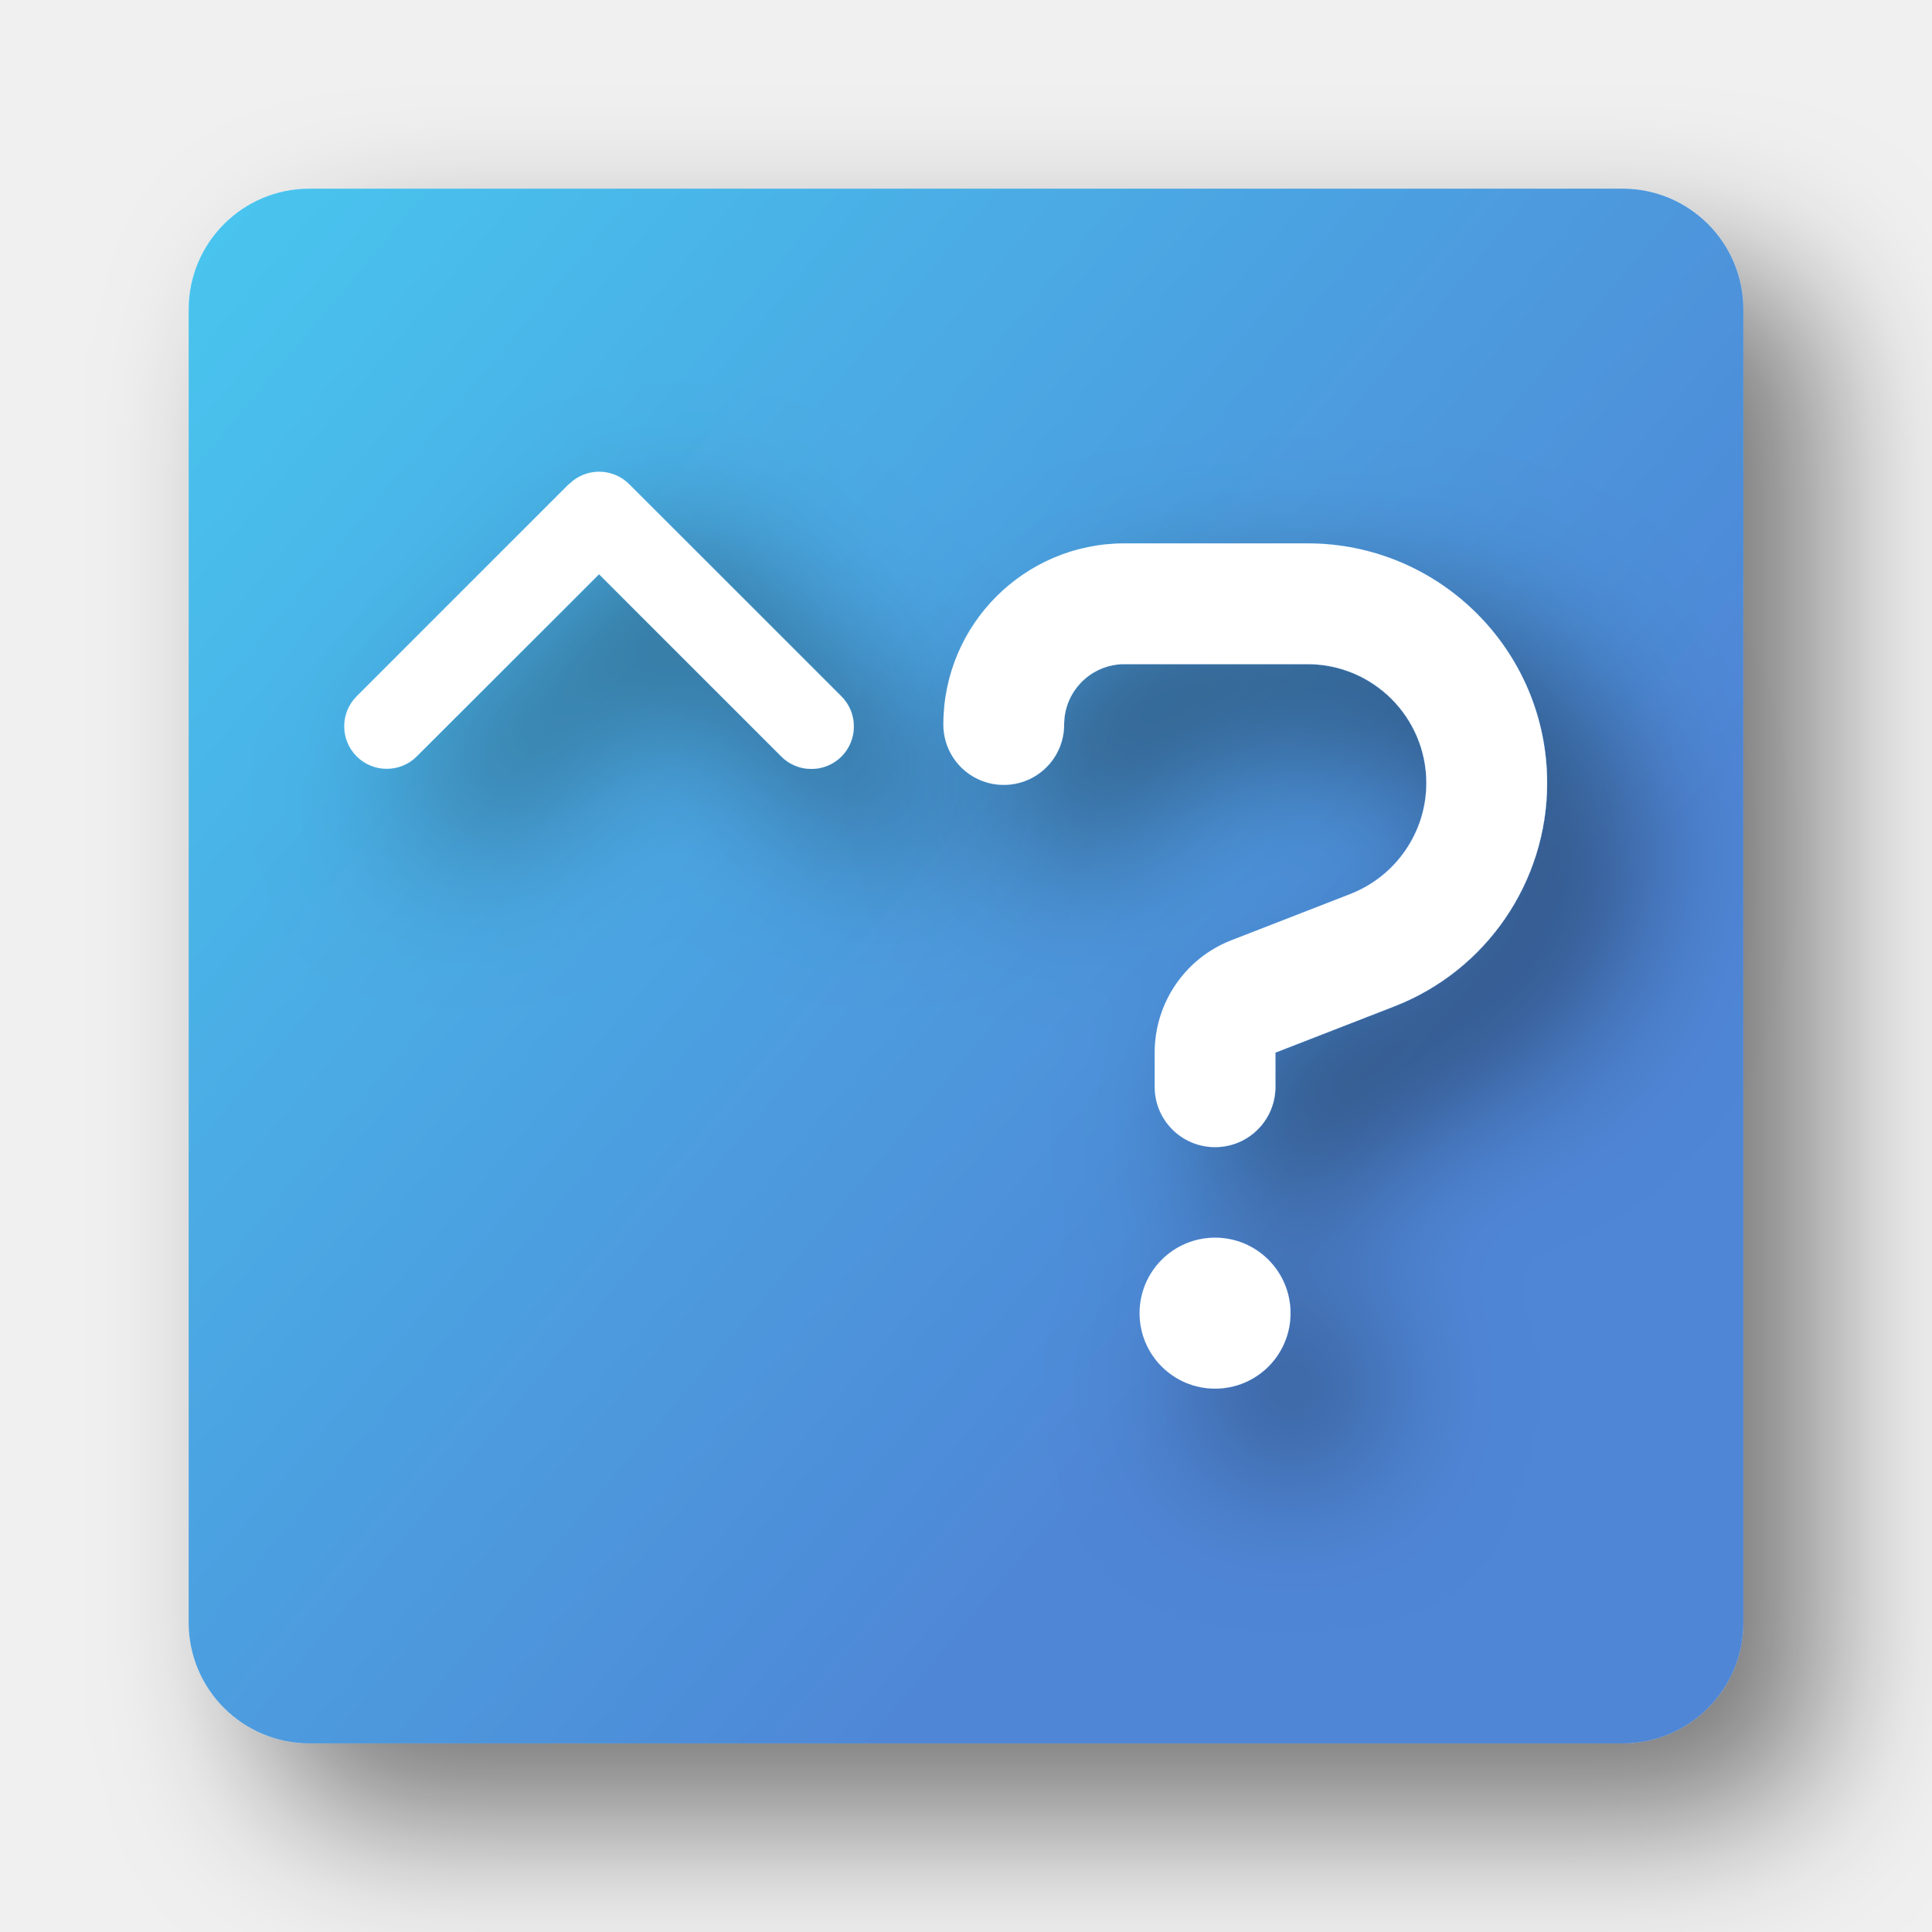
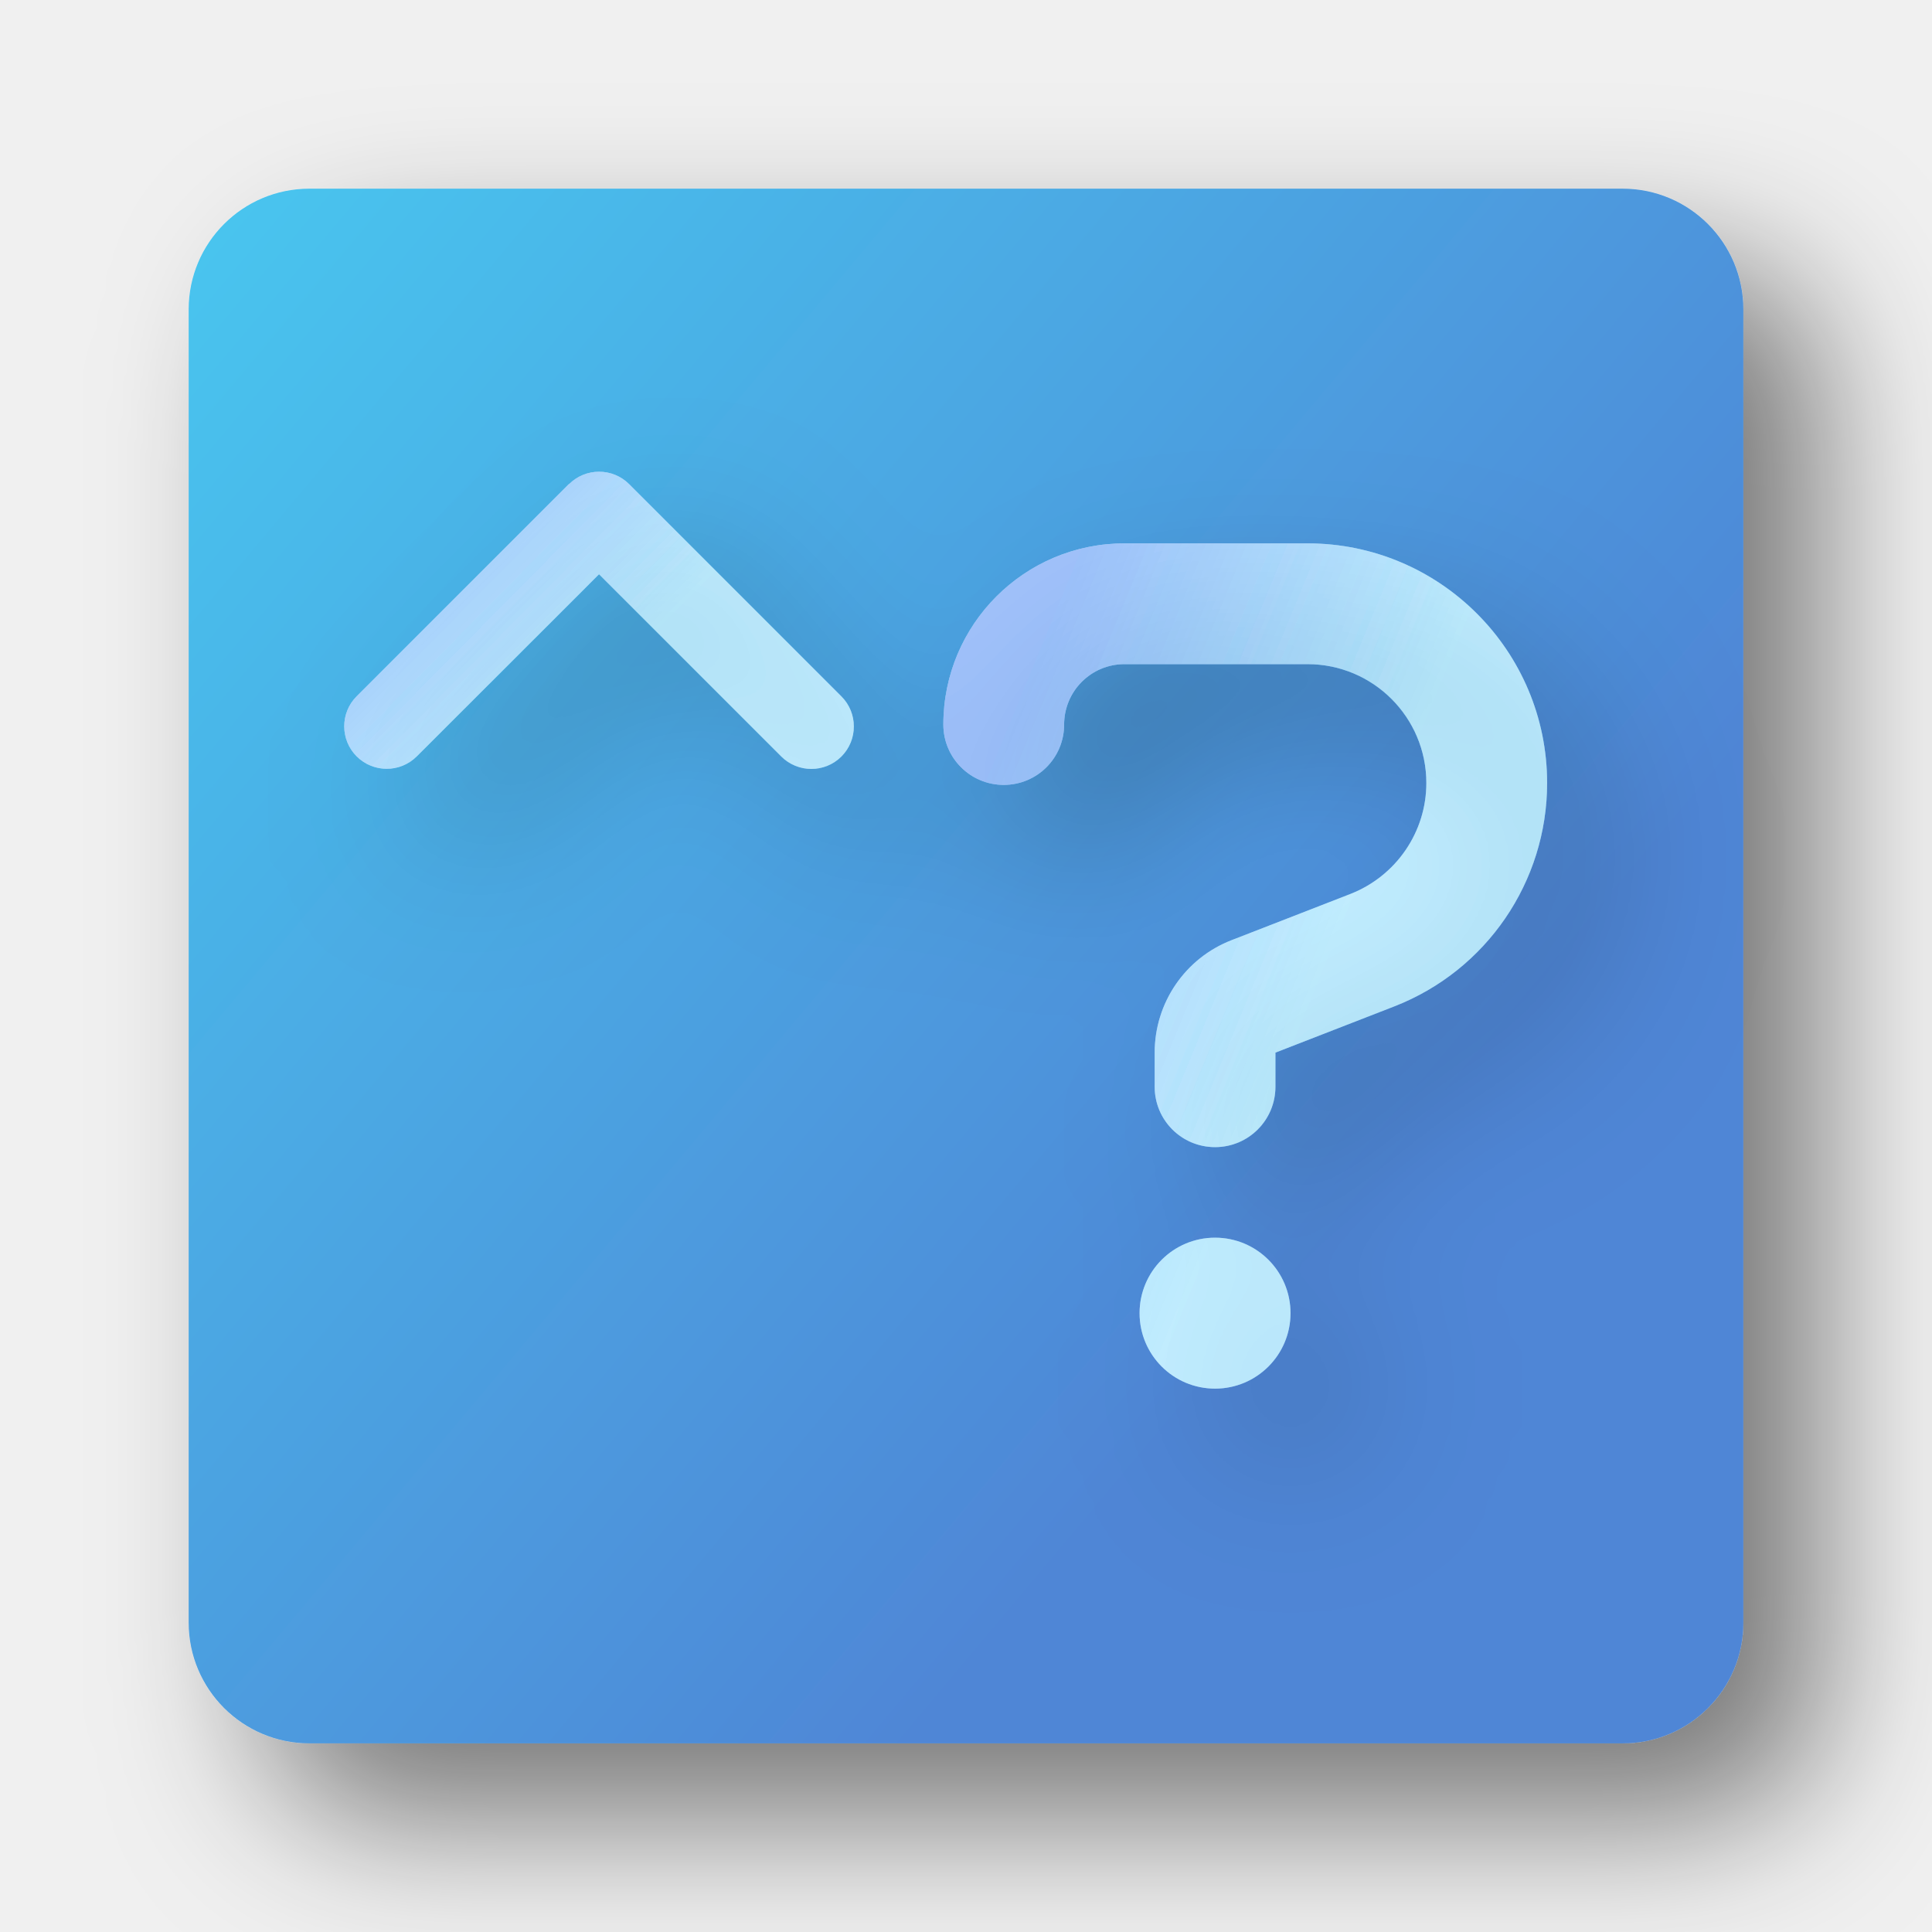
<svg xmlns="http://www.w3.org/2000/svg" width="512" height="512" viewBox="0 0 512 512">
  <defs>
    <filter id="Filter" x="-100%" y="-100%" width="400%" height="400%">
      <feOffset in="SourceAlpha" result="offOut" dx="20" dy="20" />
      <feGaussianBlur in="offOut" result="offBlurOut" stdDeviation="20" />
      <feFlood in="SourceAlpha" result="color" flood-color="black" flood-opacity=".5" />
      <feComposite operator="in" in="color" in2="offBlurOut" result="shadow" />
      <feBlend in="SourceGraphic" in2="shadow" />
    </filter>
-     <linearGradient id="Gradient" gradientTransform="rotate(40)">
+     <linearGradient id="rectGradient" gradientTransform="rotate(40)">
      <stop offset="0" stop-color="#48c6ef" />
      <stop offset="1" stop-color="#4f86d6" />
    </linearGradient>
+     <linearGradient id="fontGradient" gradientTransform="rotate(30)">
+       <stop offset="0.2" stop-color="#3f86f6" stop-opacity="0.5" />
+       <stop offset="0.8" stop-color="#38c6ff" stop-opacity="0.3" />
+     </linearGradient>
  </defs>
-   <rect id="rect1" x="50" y="50" rx="32" ry="32" width="412" height="412" fill="url(#Gradient)" filter="url(#Filter)" />
-   <svg width="180" height="180" viewBox="0 0 512 512" x="80" y="80" fill="#ffffff" filter="url(#Filter)">
-     <path d="M201.4 137.4c12.5-12.5 32.8-12.5 45.3 0l160 160c12.5 12.5 12.5 32.8 0 45.3s-32.8 12.5-45.3 0L224 205.3 86.6 342.6c-12.5 12.5-32.8 12.5-45.3 0s-12.5-32.8 0-45.3l160-160z" />
-   </svg>
-   <svg width="256" height="256" viewBox="0 0 512 512" x="250" y="128" fill="#ffffff" filter="url(#Filter)">
-     <path d="M96 96c-17.7 0-32 14.3-32 32s-14.3 32-32 32s-32-14.3-32-32C0 75 43 32 96 32h97c70.1 0 127 56.9 127 127c0 52.4-32.2 99.4-81 118.4l-63 24.5 0 18.1c0 17.7-14.3 32-32 32s-32-14.3-32-32V301.9c0-26.4 16.2-50.1 40.8-59.6l63-24.5C240 208.3 256 185 256 159c0-34.8-28.2-63-63-63H96zm48 384c-22.1 0-40-17.9-40-40s17.9-40 40-40s40 17.9 40 40s-17.9 40-40 40z" />
-   </svg>
+   <rect id="rect1" x="50" y="50" rx="32" ry="32" width="412" height="412" fill="url(#rectGradient)" filter="url(#Filter)" />
+   <g fill="#ffffff">
+     <svg width="180" height="180" viewBox="0 0 512 512" x="80" y="80">
+       <path d="M201.4 137.4c12.5-12.5 32.8-12.5 45.3 0l160 160c12.5 12.5 12.5 32.8 0 45.3s-32.8 12.5-45.3 0L224 205.3 86.6 342.6c-12.5 12.5-32.8 12.5-45.3 0s-12.5-32.8 0-45.3l160-160z" />
+     </svg>
+     <svg width="256" height="256" viewBox="0 0 512 512" x="250" y="128">
+       <path d="M96 96c-17.7 0-32 14.3-32 32s-14.3 32-32 32s-32-14.3-32-32C0 75 43 32 96 32h97c70.1 0 127 56.9 127 127c0 52.4-32.2 99.4-81 118.4l-63 24.5 0 18.1c0 17.7-14.3 32-32 32s-32-14.3-32-32V301.9c0-26.4 16.2-50.1 40.8-59.6l63-24.5C240 208.3 256 185 256 159c0-34.8-28.2-63-63-63H96zm48 384c-22.1 0-40-17.9-40-40s17.9-40 40-40s40 17.9 40 40s-17.9 40-40 40z" />
+     </svg>
+   </g>
+   <g fill="url(#fontGradient)" filter="url(#Filter)">
+     <svg width="180" height="180" viewBox="0 0 512 512" x="80" y="80">
+       <path d="M201.4 137.4c12.5-12.5 32.8-12.5 45.3 0l160 160c12.5 12.5 12.5 32.8 0 45.3s-32.8 12.5-45.3 0L224 205.3 86.6 342.6c-12.5 12.5-32.8 12.5-45.3 0s-12.5-32.8 0-45.3l160-160z" />
+     </svg>
+     <svg width="256" height="256" viewBox="0 0 512 512" x="250" y="128">
+       <path d="M96 96c-17.7 0-32 14.3-32 32s-14.3 32-32 32s-32-14.3-32-32C0 75 43 32 96 32h97c70.1 0 127 56.9 127 127c0 52.4-32.2 99.4-81 118.4l-63 24.5 0 18.1c0 17.7-14.3 32-32 32s-32-14.3-32-32V301.9c0-26.4 16.2-50.1 40.8-59.6l63-24.5C240 208.3 256 185 256 159c0-34.8-28.2-63-63-63H96zm48 384c-22.1 0-40-17.9-40-40s17.9-40 40-40s40 17.9 40 40s-17.9 40-40 40z" />
+     </svg>
+   </g>
</svg>
